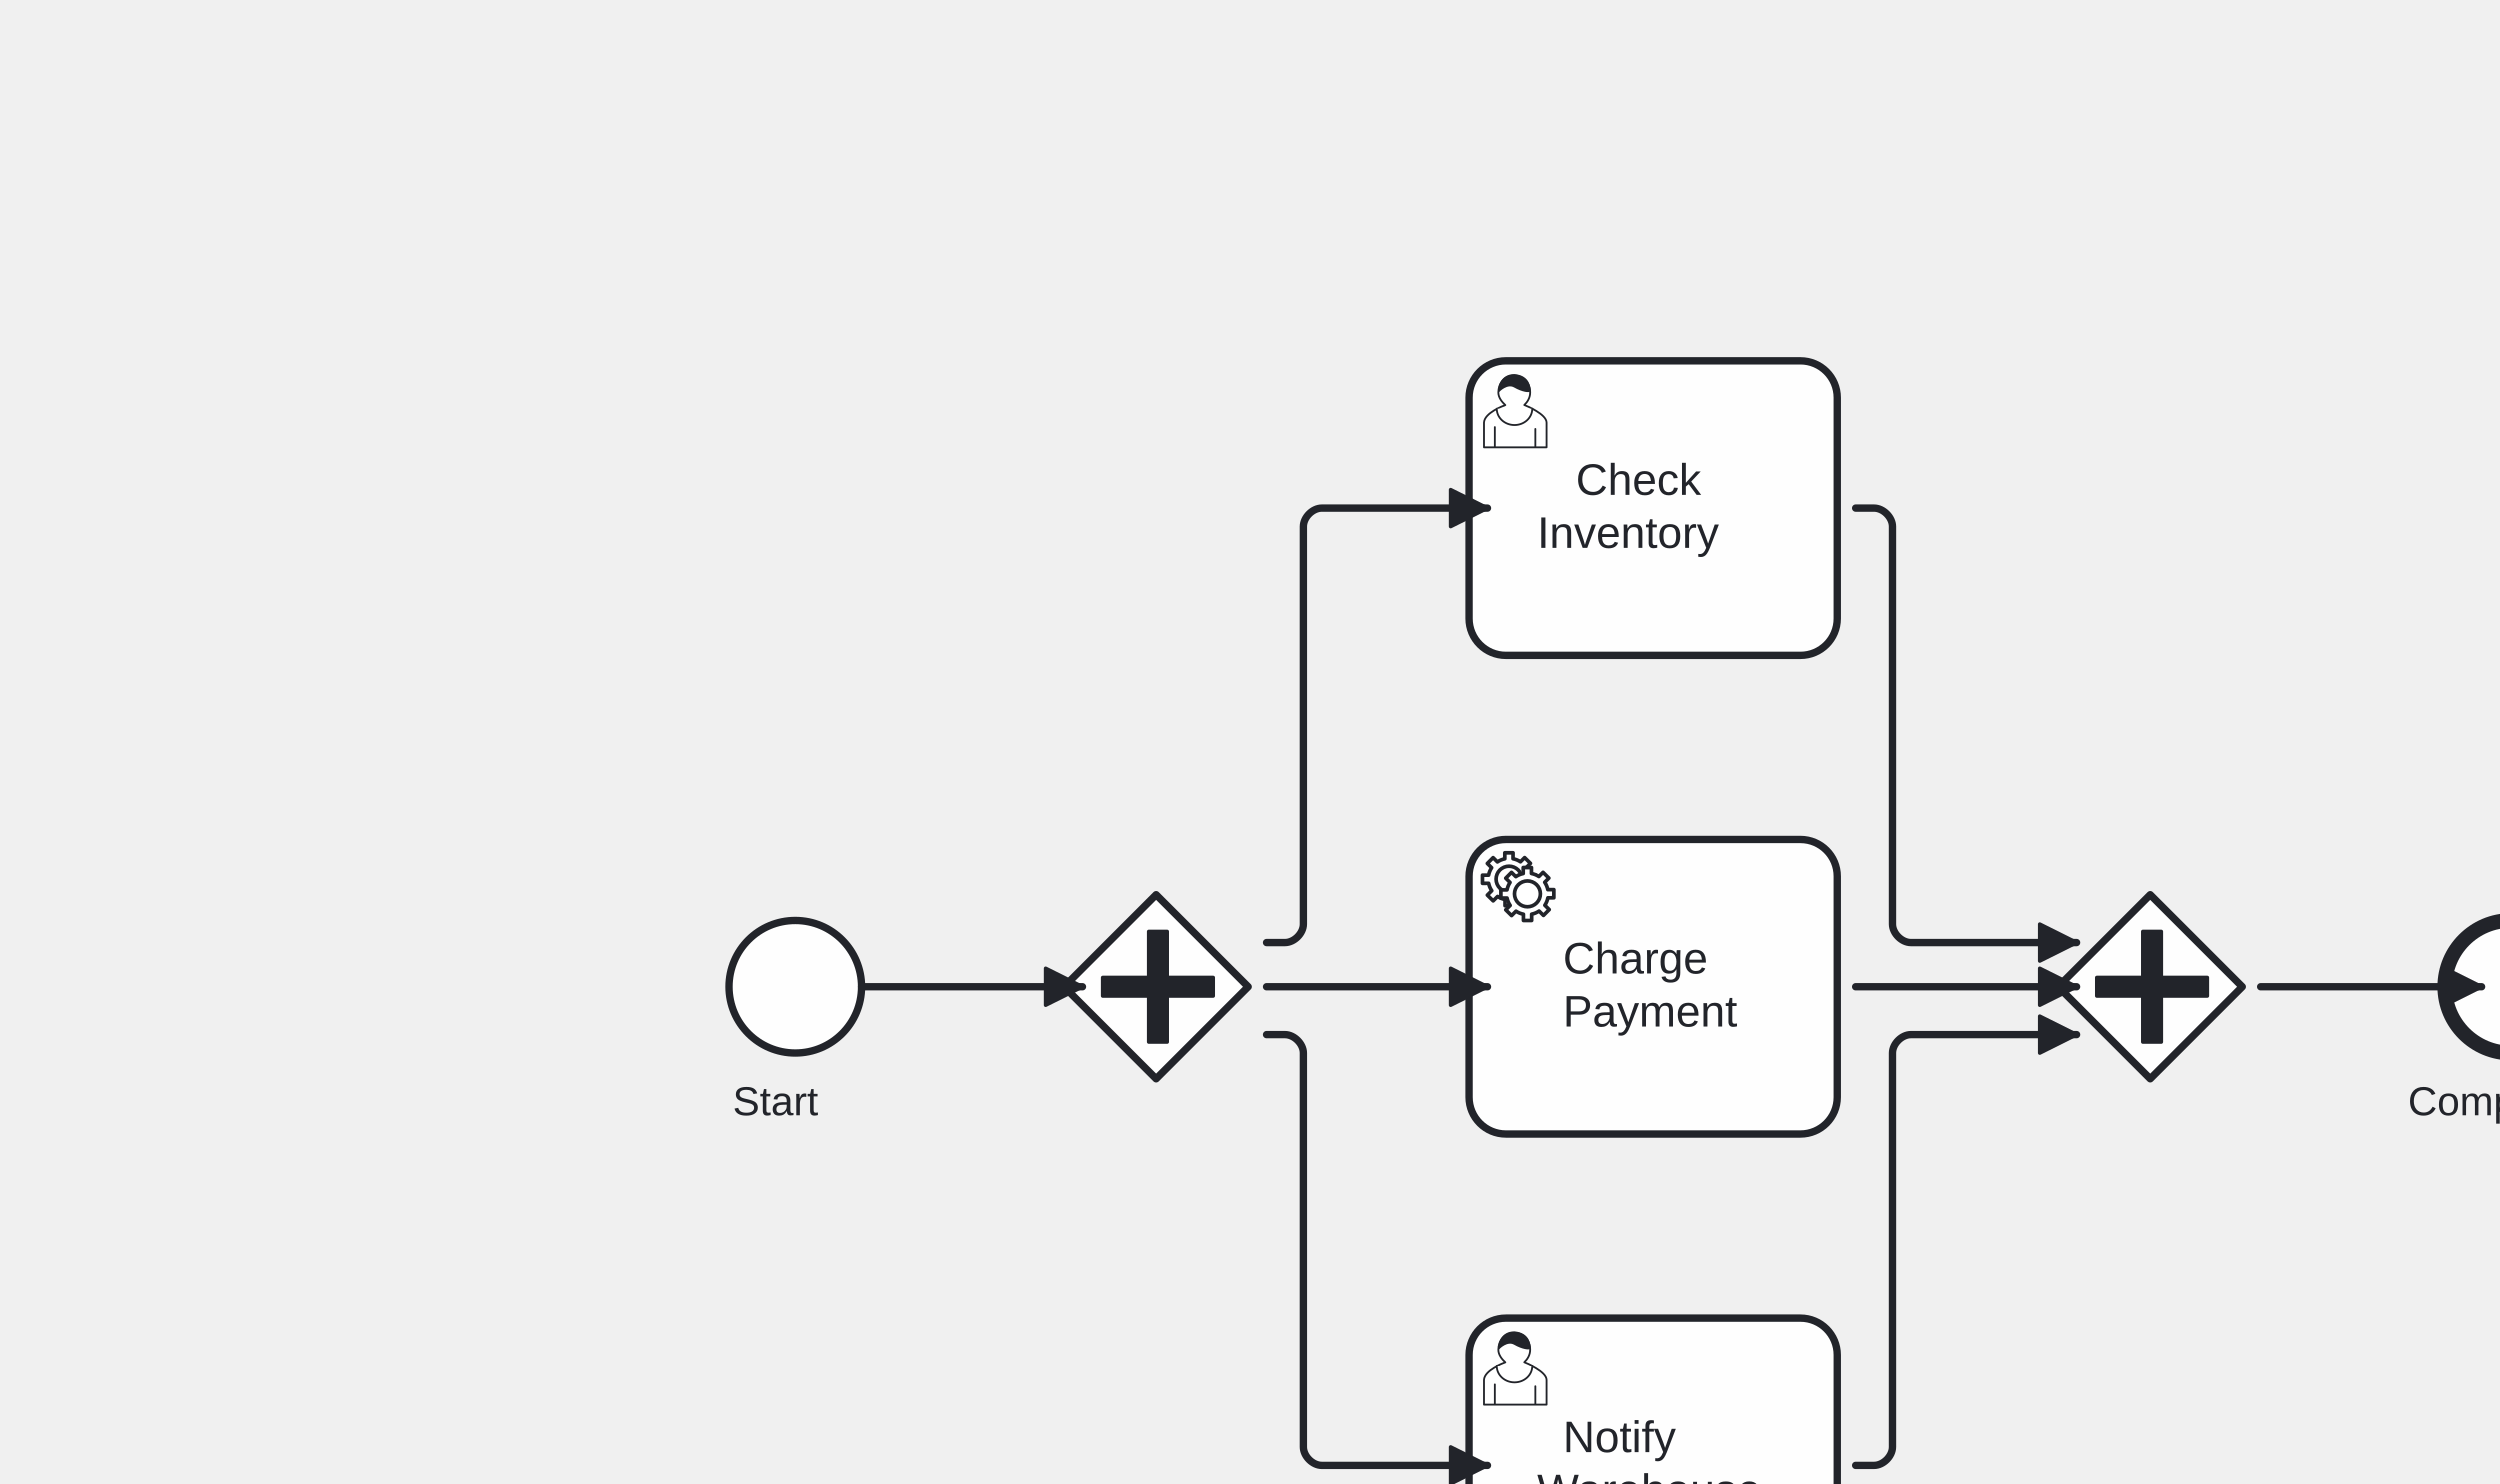
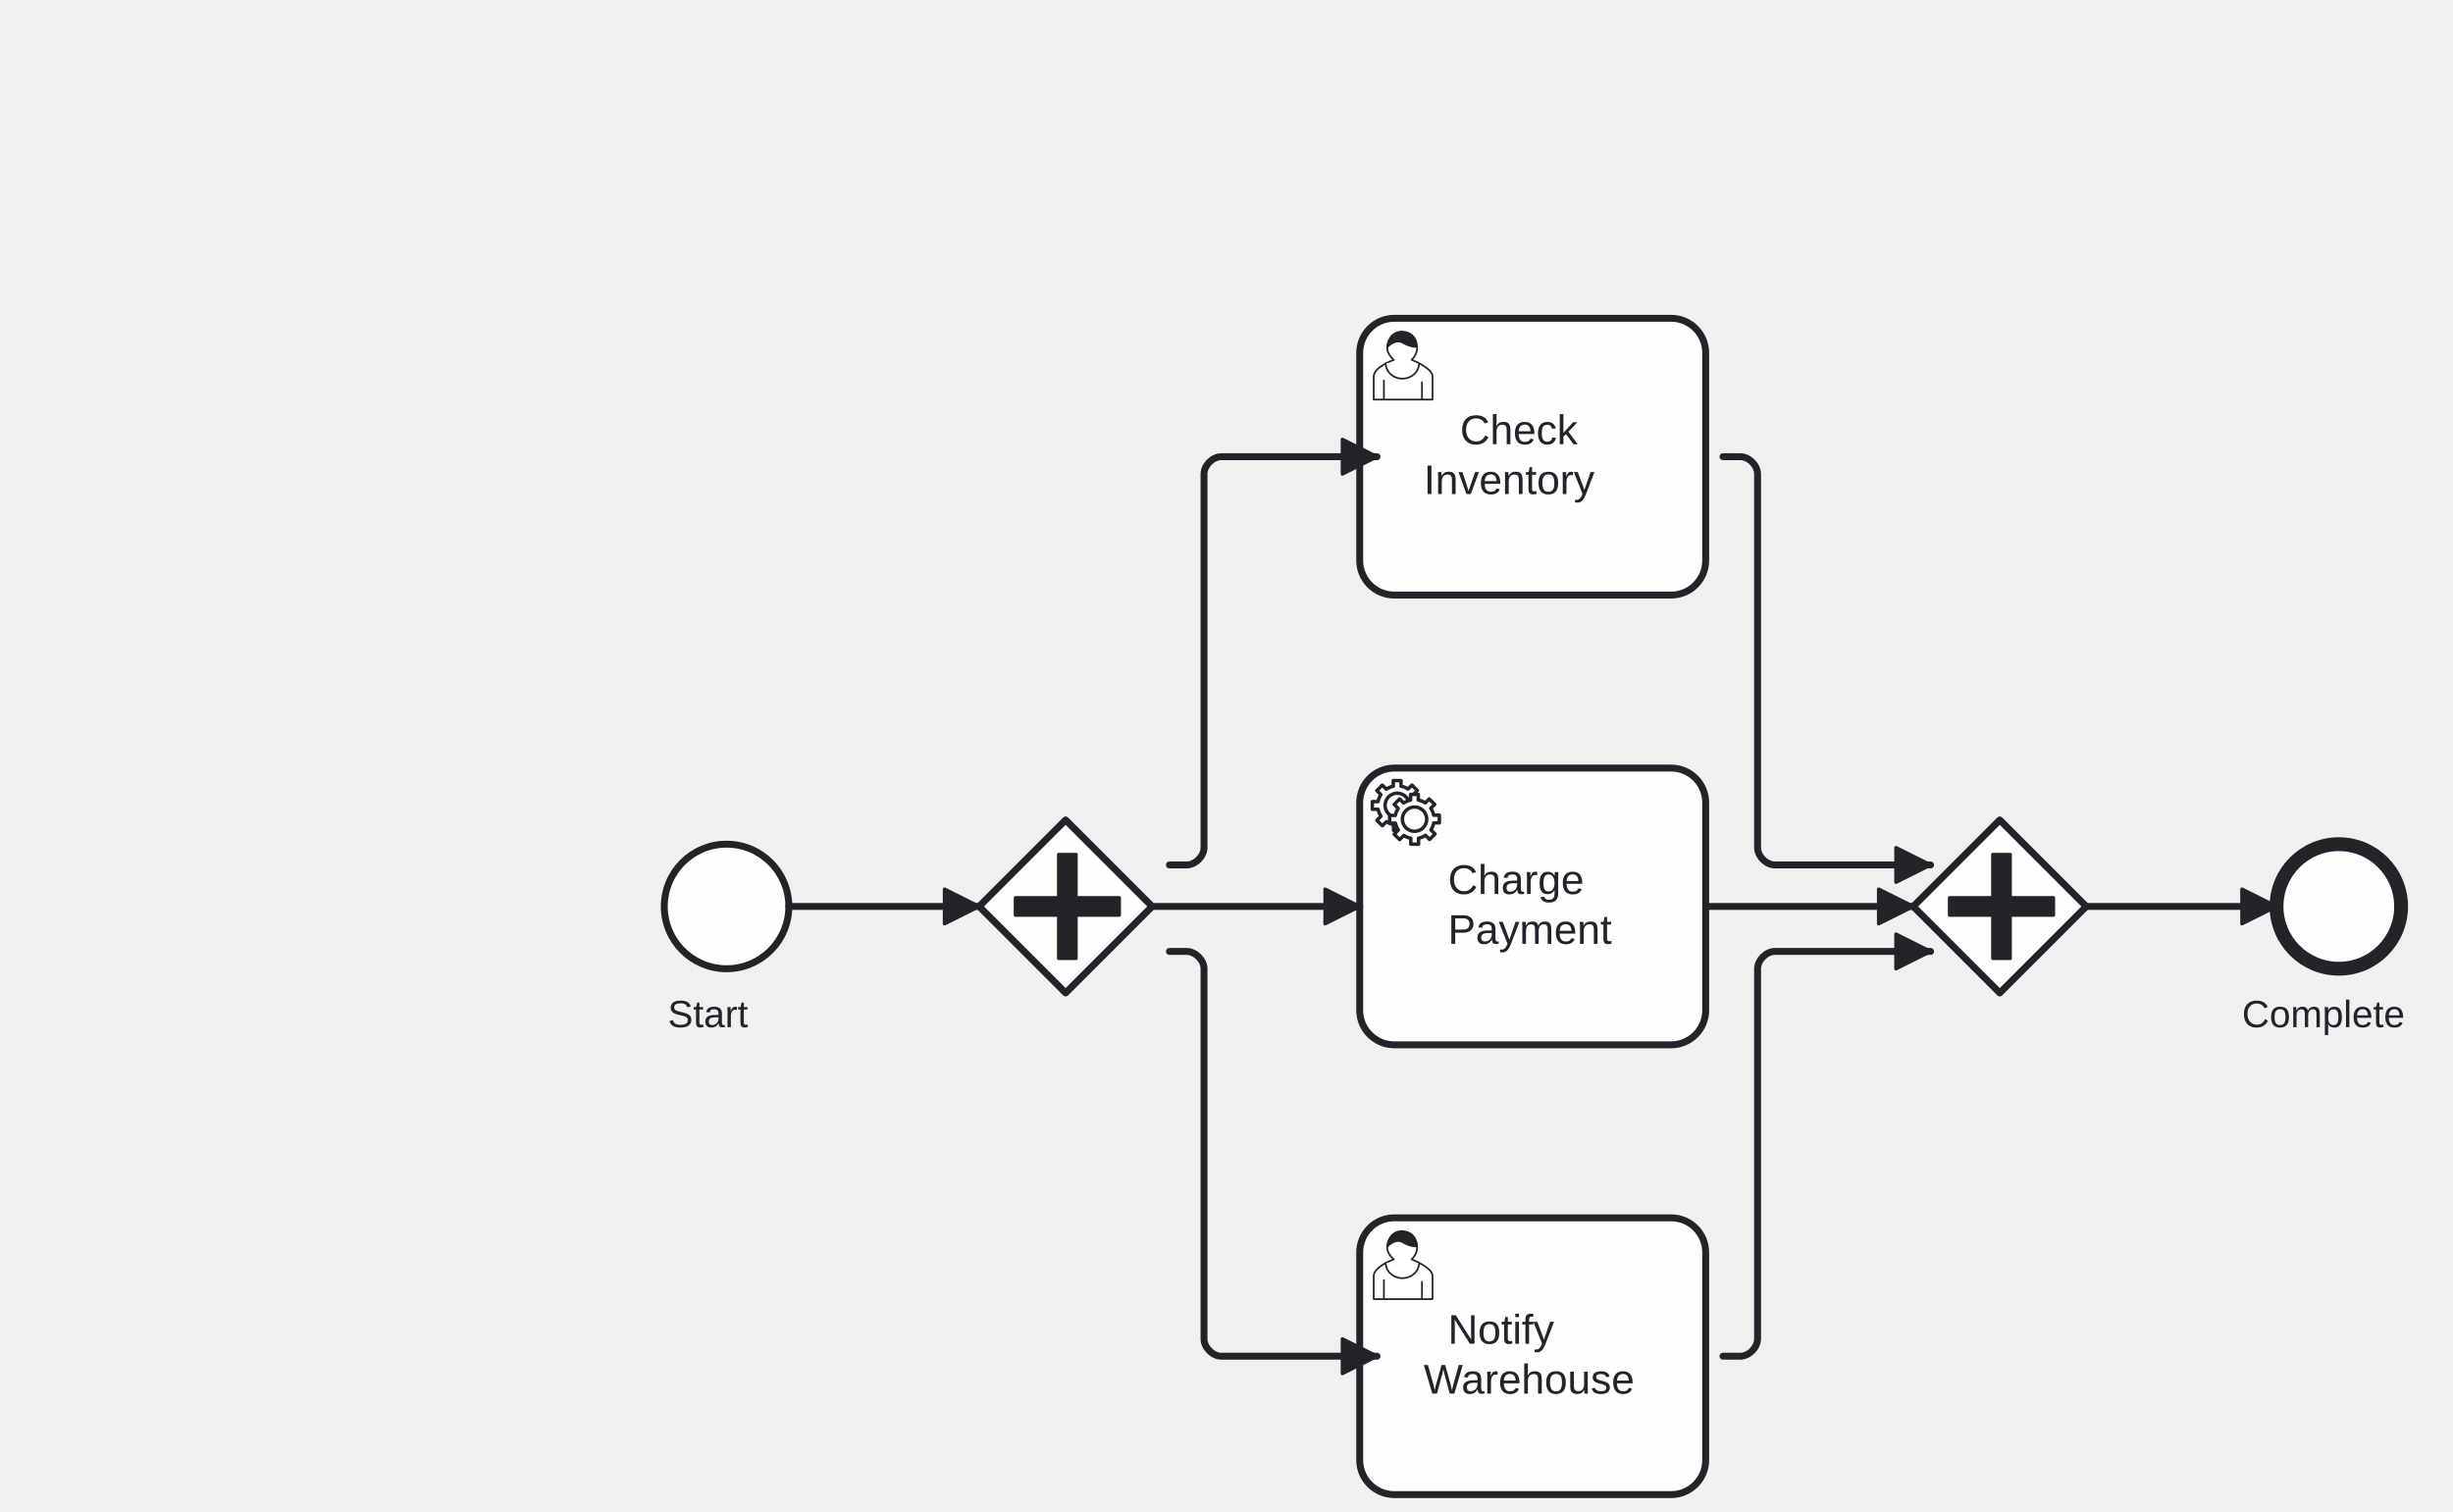
- <svg xmlns="http://www.w3.org/2000/svg" width="679" height="403" viewBox="-6 -6 679 403" version="1.1">
+ <svg xmlns="http://www.w3.org/2000/svg" width="709" height="437" viewBox="0 0 709 437" version="1.1">
  <g class="djs-group">
    <g class="djs-element djs-shape" data-element-id="StartEvent_Start" style="display: block;" transform="translate(192, 244)">
      <g class="djs-visual">
        <circle cx="18" cy="18" r="18" style="stroke-linecap: round; stroke-linejoin: round; stroke: hsl(225, 10%, 15%); stroke-width: 2px; fill: white; fill-opacity: 0.95;" />
      </g>
      <rect style="fill: none; stroke-opacity: 0; stroke: white; stroke-width: 15px;" class="djs-hit djs-hit-all" x="0" y="0" width="36" height="36" />
      <circle cx="18" cy="18" r="23" style="fill: none;" class="djs-outline" />
    </g>
  </g>
  <g class="djs-group">
-     <g class="djs-element djs-shape" data-element-id="Gateway_bgeuinj" style="display: block;" transform="translate(283, 237)">
+     <g class="djs-element djs-shape" data-element-id="Gateway_iyc67f7" style="display: block;" transform="translate(283, 237)">
      <g class="djs-visual">
        <polygon style="stroke-linecap: round; stroke-linejoin: round; stroke: hsl(225, 10%, 15%); stroke-width: 2px; fill: white; fill-opacity: 0.95;" points="25,0 50,25 25,50 0,25" />
        <path style="fill: hsl(225, 10%, 15%); stroke-linecap: round; stroke-linejoin: round; stroke: hsl(225, 10%, 15%); stroke-width: 1px;" d="m 23,10 0,12.5 -12.5,0 0,5 12.5,0 0,12.5 5,0 0,-12.5 12.5,0 0,-5 -12.5,0 0,-12.5 -5,0 z" />
      </g>
      <rect style="fill: none; stroke-opacity: 0; stroke: white; stroke-width: 15px;" class="djs-hit djs-hit-all" x="0" y="0" width="50" height="50" />
      <rect style="transform-box: fill-box; transform: rotate(45deg); transform-origin: center; fill: none;" x="2" y="2" rx="4" width="46" height="46" class="djs-outline" />
    </g>
  </g>
  <g class="djs-group">
    <g class="djs-element djs-shape" data-element-id="UserTask_CheckInventory" style="display: block;" transform="translate(393, 92)">
      <g class="djs-visual">
        <rect x="0" y="0" width="100" height="80" rx="10" ry="10" style="stroke-linecap: round; stroke-linejoin: round; stroke: hsl(225, 10%, 15%); stroke-width: 2px; fill: white; fill-opacity: 0.95;" />
        <text style="font-family: Arial, sans-serif; font-size: 12px; font-weight: normal; fill: hsl(225, 10%, 15%);" lineHeight="1.2" class="djs-label">
          <tspan x="29" y="36.4">Check </tspan>
          <tspan x="18.5" y="50.8">Inventory</tspan>
        </text>
        <path style="fill: white; stroke-linecap: round; stroke-linejoin: round; stroke: hsl(225, 10%, 15%); stroke-width: 0.5px;" d="m 15,12 c 0.909,-0.845 1.594,-2.049 1.594,-3.385 0,-2.554 -1.805,-4.622 -4.357,-4.622 -2.552,0 -4.288,2.068 -4.288,4.622 0,1.348 0.974,2.562 1.896,3.405 -0.529,0.187 -5.669,2.097 -5.794,4.756 v 6.718 h 17 v -6.718 c 0,-2.298 -5.528,-4.595 -6.051,-4.776 zm -8,6 l 0,5.5 m 11,0 l 0,-5" />
        <path style="fill: white; stroke-linecap: round; stroke-linejoin: round; stroke: hsl(225, 10%, 15%); stroke-width: 0.5px;" d="m 15,12 m 2.162,1.009 c 0,2.447 -2.158,4.431 -4.821,4.431 -2.665,0 -4.822,-1.981 -4.822,-4.431 " />
        <path style="fill: hsl(225, 10%, 15%); stroke-linecap: round; stroke-linejoin: round; stroke: hsl(225, 10%, 15%); stroke-width: 0.5px;" d="m 15,12 m -6.9,-3.80 c 0,0 2.251,-2.358 4.274,-1.177 2.024,1.181 4.221,1.537 4.124,0.965 -0.098,-0.57 -0.117,-3.791 -4.191,-4.136 -3.575,0.001 -4.208,3.367 -4.207,4.348 z" />
      </g>
      <rect style="fill: none; stroke-opacity: 0; stroke: white; stroke-width: 15px;" class="djs-hit djs-hit-all" x="0" y="0" width="100" height="80" />
      <rect x="-5" y="-5" rx="14" width="110" height="90" style="fill: none;" class="djs-outline" />
    </g>
  </g>
  <g class="djs-group">
    <g class="djs-element djs-shape" data-element-id="ServiceTask_ChargePayment" style="display: block;" transform="translate(393, 222)">
      <g class="djs-visual">
        <rect x="0" y="0" width="100" height="80" rx="10" ry="10" style="stroke-linecap: round; stroke-linejoin: round; stroke: hsl(225, 10%, 15%); stroke-width: 2px; fill: white; fill-opacity: 0.95;" />
        <text style="font-family: Arial, sans-serif; font-size: 12px; font-weight: normal; fill: hsl(225, 10%, 15%);" lineHeight="1.2" class="djs-label">
          <tspan x="25.5" y="36.4">Charge </tspan>
          <tspan x="25.5" y="50.8">Payment</tspan>
        </text>
        <circle cx="5" cy="5" r="5" style="stroke-linecap: round; stroke-linejoin: round; stroke: none; stroke-width: 2px; fill: white;" transform="translate(6, 6)" />
        <path style="fill: white; stroke-linecap: round; stroke-linejoin: round; stroke: hsl(225, 10%, 15%); stroke-width: 1px;" d="m 12,18 v -1.713 c 0.352,-0.07 0.704,-0.178 1.048,-0.321 0.344,-0.145 0.666,-0.321 0.966,-0.521 l 1.194,1.18 1.567,-1.577 -1.195,-1.18 c 0.403,-0.614 0.683,-1.299 0.825,-2.018 l 1.622,-0.01 v -2.22 l -1.637,0.01 c -0.073,-0.352 -0.178,-0.7 -0.324,-1.044 -0.145,-0.344 -0.321,-0.664 -0.523,-0.962 l 1.131,-1.136 -1.583,-1.563 -1.13,1.136 c -0.614,-0.401 -1.303,-0.681 -2.023,-0.822 l 0.009,-1.619 h -2.241 l 0.004,1.631 c -0.354,0.074 -0.705,0.18 -1.05,0.324 -0.344,0.144 -0.665,0.321 -0.964,0.52 l -1.17,-1.158 -1.567,1.579 1.168,1.157 c -0.403,0.613 -0.683,1.298 -0.825,2.017 l -1.659,0.003 v 2.222 l 1.672,-0.006 c 0.073,0.351 0.18,0.702 0.324,1.045 0.145,0.344 0.321,0.664 0.523,0.961 l -1.199,1.197 1.584,1.56 1.196,-1.193 c 0.614,0.403 1.303,0.682 2.023,0.823 l 7.19e-4,1.699 h 2.227 z m 0.221,-3.996 c -1.789,0.75 -3.858,-0.093 -4.61,-1.874 -0.752,-1.783 0.091,-3.846 1.88,-4.596 1.788,-0.749 3.857,0.093 4.609,1.874 0.752,1.782 -0.091,3.846 -1.88,4.596 z" />
        <circle cx="5" cy="5" r="5" style="stroke-linecap: round; stroke-linejoin: round; stroke: none; stroke-width: 2px; fill: white;" transform="translate(11, 10)" />
        <path style="fill: white; stroke-linecap: round; stroke-linejoin: round; stroke: hsl(225, 10%, 15%); stroke-width: 1px;" d="m 17,22 v -1.713 c 0.352,-0.07 0.704,-0.178 1.048,-0.321 0.344,-0.145 0.666,-0.321 0.966,-0.521 l 1.194,1.18 1.567,-1.577 -1.195,-1.18 c 0.403,-0.614 0.683,-1.299 0.825,-2.018 l 1.622,-0.01 v -2.22 l -1.637,0.01 c -0.073,-0.352 -0.178,-0.7 -0.324,-1.044 -0.145,-0.344 -0.321,-0.664 -0.523,-0.962 l 1.131,-1.136 -1.583,-1.563 -1.13,1.136 c -0.614,-0.401 -1.303,-0.681 -2.023,-0.822 l 0.009,-1.619 h -2.241 l 0.004,1.631 c -0.354,0.074 -0.705,0.18 -1.05,0.324 -0.344,0.144 -0.665,0.321 -0.964,0.52 l -1.17,-1.158 -1.567,1.579 1.168,1.157 c -0.403,0.613 -0.683,1.298 -0.825,2.017 l -1.659,0.003 v 2.222 l 1.672,-0.006 c 0.073,0.351 0.18,0.702 0.324,1.045 0.145,0.344 0.321,0.664 0.523,0.961 l -1.199,1.197 1.584,1.56 1.196,-1.193 c 0.614,0.403 1.303,0.682 2.023,0.823 l 7.19e-4,1.699 h 2.227 z m 0.221,-3.996 c -1.789,0.75 -3.858,-0.093 -4.61,-1.874 -0.752,-1.783 0.091,-3.846 1.88,-4.596 1.788,-0.749 3.857,0.093 4.609,1.874 0.752,1.782 -0.091,3.846 -1.88,4.596 z" />
      </g>
      <rect style="fill: none; stroke-opacity: 0; stroke: white; stroke-width: 15px;" class="djs-hit djs-hit-all" x="0" y="0" width="100" height="80" />
      <rect x="-5" y="-5" rx="14" width="110" height="90" style="fill: none;" class="djs-outline" />
    </g>
  </g>
  <g class="djs-group">
    <g class="djs-element djs-shape" data-element-id="UserTask_NotifyWarehouse" style="display: block;" transform="translate(393, 352)">
      <g class="djs-visual">
        <rect x="0" y="0" width="100" height="80" rx="10" ry="10" style="stroke-linecap: round; stroke-linejoin: round; stroke: hsl(225, 10%, 15%); stroke-width: 2px; fill: white; fill-opacity: 0.95;" />
        <text style="font-family: Arial, sans-serif; font-size: 12px; font-weight: normal; fill: hsl(225, 10%, 15%);" lineHeight="1.2" class="djs-label">
          <tspan x="25.5" y="36.4">Notify </tspan>
          <tspan x="18.5" y="50.8">Warehouse</tspan>
        </text>
        <path style="fill: white; stroke-linecap: round; stroke-linejoin: round; stroke: hsl(225, 10%, 15%); stroke-width: 0.5px;" d="m 15,12 c 0.909,-0.845 1.594,-2.049 1.594,-3.385 0,-2.554 -1.805,-4.622 -4.357,-4.622 -2.552,0 -4.288,2.068 -4.288,4.622 0,1.348 0.974,2.562 1.896,3.405 -0.529,0.187 -5.669,2.097 -5.794,4.756 v 6.718 h 17 v -6.718 c 0,-2.298 -5.528,-4.595 -6.051,-4.776 zm -8,6 l 0,5.5 m 11,0 l 0,-5" />
        <path style="fill: white; stroke-linecap: round; stroke-linejoin: round; stroke: hsl(225, 10%, 15%); stroke-width: 0.5px;" d="m 15,12 m 2.162,1.009 c 0,2.447 -2.158,4.431 -4.821,4.431 -2.665,0 -4.822,-1.981 -4.822,-4.431 " />
        <path style="fill: hsl(225, 10%, 15%); stroke-linecap: round; stroke-linejoin: round; stroke: hsl(225, 10%, 15%); stroke-width: 0.5px;" d="m 15,12 m -6.9,-3.80 c 0,0 2.251,-2.358 4.274,-1.177 2.024,1.181 4.221,1.537 4.124,0.965 -0.098,-0.57 -0.117,-3.791 -4.191,-4.136 -3.575,0.001 -4.208,3.367 -4.207,4.348 z" />
      </g>
      <rect style="fill: none; stroke-opacity: 0; stroke: white; stroke-width: 15px;" class="djs-hit djs-hit-all" x="0" y="0" width="100" height="80" />
      <rect x="-5" y="-5" rx="14" width="110" height="90" style="fill: none;" class="djs-outline" />
    </g>
  </g>
  <g class="djs-group">
-     <g class="djs-element djs-shape" data-element-id="Gateway_o8a0pji" style="display: block;" transform="translate(553, 237)">
+     <g class="djs-element djs-shape" data-element-id="Gateway_lv3xfsy" style="display: block;" transform="translate(553, 237)">
      <g class="djs-visual">
        <polygon style="stroke-linecap: round; stroke-linejoin: round; stroke: hsl(225, 10%, 15%); stroke-width: 2px; fill: white; fill-opacity: 0.95;" points="25,0 50,25 25,50 0,25" />
        <path style="fill: hsl(225, 10%, 15%); stroke-linecap: round; stroke-linejoin: round; stroke: hsl(225, 10%, 15%); stroke-width: 1px;" d="m 23,10 0,12.5 -12.5,0 0,5 12.5,0 0,12.5 5,0 0,-12.5 12.5,0 0,-5 -12.5,0 0,-12.5 -5,0 z" />
      </g>
      <rect style="fill: none; stroke-opacity: 0; stroke: white; stroke-width: 15px;" class="djs-hit djs-hit-all" x="0" y="0" width="50" height="50" />
      <rect style="transform-box: fill-box; transform: rotate(45deg); transform-origin: center; fill: none;" x="2" y="2" rx="4" width="46" height="46" class="djs-outline" />
    </g>
  </g>
  <g class="djs-group">
    <g class="djs-element djs-shape" data-element-id="EndEvent_Complete" style="display: block;" transform="translate(658, 244)">
      <g class="djs-visual">
        <circle cx="18" cy="18" r="18" style="stroke-linecap: round; stroke-linejoin: round; stroke: hsl(225, 10%, 15%); stroke-width: 4px; fill: white; fill-opacity: 0.95;" />
      </g>
      <rect style="fill: none; stroke-opacity: 0; stroke: white; stroke-width: 15px;" class="djs-hit djs-hit-all" x="0" y="0" width="36" height="36" />
      <circle cx="18" cy="18" r="24" style="fill: none;" class="djs-outline" />
    </g>
  </g>
  <g class="djs-group">
-     <g class="djs-element djs-connection" data-element-id="Flow_aayb3ww" style="display: block;">
-       <g class="djs-visual">
-         <defs>
-           <marker id="marker-ezedfy7t2fse2u03wudlen22r" viewBox="0 0 20 20" refX="11" refY="10" markerWidth="10" markerHeight="10" orient="auto">
-             <path d="M 1 5 L 11 10 L 1 15 Z" style="stroke-linecap: round; stroke-linejoin: round; stroke: hsl(225, 10%, 15%); stroke-width: 1px; fill: hsl(225, 10%, 15%);" />
-           </marker>
-         </defs>
-         <path style="fill: none; stroke-linecap: round; stroke-linejoin: round; stroke: hsl(225, 10%, 15%); stroke-width: 2px; marker-end: url(#marker-ezedfy7t2fse2u03wudlen22r);" data-corner-radius="5" d="M228,262L288,262" />
-       </g>
-       <path d="M228,262L288,262" style="fill: none; stroke-opacity: 0; stroke: white; stroke-width: 15px;" class="djs-hit djs-hit-stroke" />
-       <rect x="223" y="257" rx="4" width="70" height="10" style="fill: none;" class="djs-outline" />
-     </g>
-   </g>
-   <g class="djs-group">
-     <g class="djs-element djs-connection" data-element-id="Flow_fqev23y" style="display: block;">
-       <g class="djs-visual">
-         <defs>
-           <marker id="marker-aanewsoce489sv7ynkp2393ph" viewBox="0 0 20 20" refX="11" refY="10" markerWidth="10" markerHeight="10" orient="auto">
-             <path d="M 1 5 L 11 10 L 1 15 Z" style="stroke-linecap: round; stroke-linejoin: round; stroke: hsl(225, 10%, 15%); stroke-width: 1px; fill: hsl(225, 10%, 15%);" />
-           </marker>
-         </defs>
-         <path style="fill: none; stroke-linecap: round; stroke-linejoin: round; stroke: hsl(225, 10%, 15%); stroke-width: 2px; marker-end: url(#marker-aanewsoce489sv7ynkp2393ph);" data-corner-radius="5" d="M338,250L343,250C345.5,250,348,247.5,348,245L348,137C348,134.5,350.5,132,353,132L398,132" />
+     <g class="djs-element djs-connection" data-element-id="Flow_lljxl6c" style="display: block;">
+       <g class="djs-visual">
+         <defs>
+           <marker id="marker-53anmrqcajn11iq6f4a2ephy0" viewBox="0 0 20 20" refX="11" refY="10" markerWidth="10" markerHeight="10" orient="auto">
+             <path d="M 1 5 L 11 10 L 1 15 Z" style="stroke-linecap: round; stroke-linejoin: round; stroke: hsl(225, 10%, 15%); stroke-width: 1px; fill: hsl(225, 10%, 15%);" />
+           </marker>
+         </defs>
+         <path style="fill: none; stroke-linecap: round; stroke-linejoin: round; stroke: hsl(225, 10%, 15%); stroke-width: 2px; marker-end: url(#marker-53anmrqcajn11iq6f4a2ephy0);" data-corner-radius="5" d="M228,262L283,262" />
+       </g>
+       <path d="M228,262L283,262" style="fill: none; stroke-opacity: 0; stroke: white; stroke-width: 15px;" class="djs-hit djs-hit-stroke" />
+       <rect x="223" y="257" rx="4" width="65" height="10" style="fill: none;" class="djs-outline" />
+     </g>
+   </g>
+   <g class="djs-group">
+     <g class="djs-element djs-connection" data-element-id="Flow_dck2ior" style="display: block;">
+       <g class="djs-visual">
+         <defs>
+           <marker id="marker-3p64nb1lmxip0pbry8os0fwqy" viewBox="0 0 20 20" refX="11" refY="10" markerWidth="10" markerHeight="10" orient="auto">
+             <path d="M 1 5 L 11 10 L 1 15 Z" style="stroke-linecap: round; stroke-linejoin: round; stroke: hsl(225, 10%, 15%); stroke-width: 1px; fill: hsl(225, 10%, 15%);" />
+           </marker>
+         </defs>
+         <path style="fill: none; stroke-linecap: round; stroke-linejoin: round; stroke: hsl(225, 10%, 15%); stroke-width: 2px; marker-end: url(#marker-3p64nb1lmxip0pbry8os0fwqy);" data-corner-radius="5" d="M338,250L343,250C345.5,250,348,247.5,348,245L348,137C348,134.5,350.5,132,353,132L398,132" />
      </g>
      <path d="M338,250L348,250L348,132L398,132" style="fill: none; stroke-opacity: 0; stroke: white; stroke-width: 15px;" class="djs-hit djs-hit-stroke" />
      <rect x="333" y="127" rx="4" width="70" height="128" style="fill: none;" class="djs-outline" />
    </g>
  </g>
  <g class="djs-group">
-     <g class="djs-element djs-connection" data-element-id="Flow_f8kldiq" style="display: block;">
-       <g class="djs-visual">
-         <defs>
-           <marker id="marker-113cg6zuawk0b24jgvmswwcjh" viewBox="0 0 20 20" refX="11" refY="10" markerWidth="10" markerHeight="10" orient="auto">
-             <path d="M 1 5 L 11 10 L 1 15 Z" style="stroke-linecap: round; stroke-linejoin: round; stroke: hsl(225, 10%, 15%); stroke-width: 1px; fill: hsl(225, 10%, 15%);" />
-           </marker>
-         </defs>
-         <path style="fill: none; stroke-linecap: round; stroke-linejoin: round; stroke: hsl(225, 10%, 15%); stroke-width: 2px; marker-end: url(#marker-113cg6zuawk0b24jgvmswwcjh);" data-corner-radius="5" d="M338,262L398,262" />
-       </g>
-       <path d="M338,262L398,262" style="fill: none; stroke-opacity: 0; stroke: white; stroke-width: 15px;" class="djs-hit djs-hit-stroke" />
-       <rect x="333" y="257" rx="4" width="70" height="10" style="fill: none;" class="djs-outline" />
-     </g>
-   </g>
-   <g class="djs-group">
-     <g class="djs-element djs-connection" data-element-id="Flow_v11qdvz" style="display: block;">
-       <g class="djs-visual">
-         <defs>
-           <marker id="marker-2hy6o0k4dnu1rhmrgf9ar6wcu" viewBox="0 0 20 20" refX="11" refY="10" markerWidth="10" markerHeight="10" orient="auto">
-             <path d="M 1 5 L 11 10 L 1 15 Z" style="stroke-linecap: round; stroke-linejoin: round; stroke: hsl(225, 10%, 15%); stroke-width: 1px; fill: hsl(225, 10%, 15%);" />
-           </marker>
-         </defs>
-         <path style="fill: none; stroke-linecap: round; stroke-linejoin: round; stroke: hsl(225, 10%, 15%); stroke-width: 2px; marker-end: url(#marker-2hy6o0k4dnu1rhmrgf9ar6wcu);" data-corner-radius="5" d="M338,275L343,275C345.5,275,348,277.5,348,280L348,387C348,389.5,350.5,392,353,392L398,392" />
+     <g class="djs-element djs-connection" data-element-id="Flow_5eibl26" style="display: block;">
+       <g class="djs-visual">
+         <defs>
+           <marker id="marker-ec6sxqag1n9h84gny6yvz0wx2" viewBox="0 0 20 20" refX="11" refY="10" markerWidth="10" markerHeight="10" orient="auto">
+             <path d="M 1 5 L 11 10 L 1 15 Z" style="stroke-linecap: round; stroke-linejoin: round; stroke: hsl(225, 10%, 15%); stroke-width: 1px; fill: hsl(225, 10%, 15%);" />
+           </marker>
+         </defs>
+         <path style="fill: none; stroke-linecap: round; stroke-linejoin: round; stroke: hsl(225, 10%, 15%); stroke-width: 2px; marker-end: url(#marker-ec6sxqag1n9h84gny6yvz0wx2);" data-corner-radius="5" d="M333,262L393,262" />
+       </g>
+       <path d="M333,262L393,262" style="fill: none; stroke-opacity: 0; stroke: white; stroke-width: 15px;" class="djs-hit djs-hit-stroke" />
+       <rect x="328" y="257" rx="4" width="70" height="10" style="fill: none;" class="djs-outline" />
+     </g>
+   </g>
+   <g class="djs-group">
+     <g class="djs-element djs-connection" data-element-id="Flow_rzz5dzt" style="display: block;">
+       <g class="djs-visual">
+         <defs>
+           <marker id="marker-87ib1i5aqtnlk2l2ofy3523fe" viewBox="0 0 20 20" refX="11" refY="10" markerWidth="10" markerHeight="10" orient="auto">
+             <path d="M 1 5 L 11 10 L 1 15 Z" style="stroke-linecap: round; stroke-linejoin: round; stroke: hsl(225, 10%, 15%); stroke-width: 1px; fill: hsl(225, 10%, 15%);" />
+           </marker>
+         </defs>
+         <path style="fill: none; stroke-linecap: round; stroke-linejoin: round; stroke: hsl(225, 10%, 15%); stroke-width: 2px; marker-end: url(#marker-87ib1i5aqtnlk2l2ofy3523fe);" data-corner-radius="5" d="M338,275L343,275C345.5,275,348,277.5,348,280L348,387C348,389.5,350.5,392,353,392L398,392" />
      </g>
      <path d="M338,275L348,275L348,392L398,392" style="fill: none; stroke-opacity: 0; stroke: white; stroke-width: 15px;" class="djs-hit djs-hit-stroke" />
      <rect x="333" y="270" rx="4" width="70" height="127" style="fill: none;" class="djs-outline" />
    </g>
  </g>
  <g class="djs-group">
-     <g class="djs-element djs-connection" data-element-id="Flow_80qe760" style="display: block;">
-       <g class="djs-visual">
-         <defs>
-           <marker id="marker-3xwtpsgq6uno212peu3fnxrn8" viewBox="0 0 20 20" refX="11" refY="10" markerWidth="10" markerHeight="10" orient="auto">
-             <path d="M 1 5 L 11 10 L 1 15 Z" style="stroke-linecap: round; stroke-linejoin: round; stroke: hsl(225, 10%, 15%); stroke-width: 1px; fill: hsl(225, 10%, 15%);" />
-           </marker>
-         </defs>
-         <path style="fill: none; stroke-linecap: round; stroke-linejoin: round; stroke: hsl(225, 10%, 15%); stroke-width: 2px; marker-end: url(#marker-3xwtpsgq6uno212peu3fnxrn8);" data-corner-radius="5" d="M498,132L503,132C505.5,132,508,134.5,508,137L508,245C508,247.5,510.5,250,513,250L558,250" />
+     <g class="djs-element djs-connection" data-element-id="Flow_kd00tqh" style="display: block;">
+       <g class="djs-visual">
+         <defs>
+           <marker id="marker-8vy5zaeclz2mw0360lklj1d0r" viewBox="0 0 20 20" refX="11" refY="10" markerWidth="10" markerHeight="10" orient="auto">
+             <path d="M 1 5 L 11 10 L 1 15 Z" style="stroke-linecap: round; stroke-linejoin: round; stroke: hsl(225, 10%, 15%); stroke-width: 1px; fill: hsl(225, 10%, 15%);" />
+           </marker>
+         </defs>
+         <path style="fill: none; stroke-linecap: round; stroke-linejoin: round; stroke: hsl(225, 10%, 15%); stroke-width: 2px; marker-end: url(#marker-8vy5zaeclz2mw0360lklj1d0r);" data-corner-radius="5" d="M498,132L503,132C505.5,132,508,134.5,508,137L508,245C508,247.5,510.5,250,513,250L558,250" />
      </g>
      <path d="M498,132L508,132L508,250L558,250" style="fill: none; stroke-opacity: 0; stroke: white; stroke-width: 15px;" class="djs-hit djs-hit-stroke" />
      <rect x="493" y="127" rx="4" width="70" height="128" style="fill: none;" class="djs-outline" />
    </g>
  </g>
  <g class="djs-group">
-     <g class="djs-element djs-connection" data-element-id="Flow_illgzcg" style="display: block;">
-       <g class="djs-visual">
-         <defs>
-           <marker id="marker-3oofet1lym9wl0e8g3y7ouwrs" viewBox="0 0 20 20" refX="11" refY="10" markerWidth="10" markerHeight="10" orient="auto">
-             <path d="M 1 5 L 11 10 L 1 15 Z" style="stroke-linecap: round; stroke-linejoin: round; stroke: hsl(225, 10%, 15%); stroke-width: 1px; fill: hsl(225, 10%, 15%);" />
-           </marker>
-         </defs>
-         <path style="fill: none; stroke-linecap: round; stroke-linejoin: round; stroke: hsl(225, 10%, 15%); stroke-width: 2px; marker-end: url(#marker-3oofet1lym9wl0e8g3y7ouwrs);" data-corner-radius="5" d="M498,262L558,262" />
-       </g>
-       <path d="M498,262L558,262" style="fill: none; stroke-opacity: 0; stroke: white; stroke-width: 15px;" class="djs-hit djs-hit-stroke" />
-       <rect x="493" y="257" rx="4" width="70" height="10" style="fill: none;" class="djs-outline" />
-     </g>
-   </g>
-   <g class="djs-group">
-     <g class="djs-element djs-connection" data-element-id="Flow_8edfhw5" style="display: block;">
-       <g class="djs-visual">
-         <defs>
-           <marker id="marker-9o87pcomeceq7aplngsdr0coz" viewBox="0 0 20 20" refX="11" refY="10" markerWidth="10" markerHeight="10" orient="auto">
-             <path d="M 1 5 L 11 10 L 1 15 Z" style="stroke-linecap: round; stroke-linejoin: round; stroke: hsl(225, 10%, 15%); stroke-width: 1px; fill: hsl(225, 10%, 15%);" />
-           </marker>
-         </defs>
-         <path style="fill: none; stroke-linecap: round; stroke-linejoin: round; stroke: hsl(225, 10%, 15%); stroke-width: 2px; marker-end: url(#marker-9o87pcomeceq7aplngsdr0coz);" data-corner-radius="5" d="M498,392L503,392C505.5,392,508,389.5,508,387L508,280C508,277.5,510.5,275,513,275L558,275" />
+     <g class="djs-element djs-connection" data-element-id="Flow_3uj5m0h" style="display: block;">
+       <g class="djs-visual">
+         <defs>
+           <marker id="marker-er8njetn9hfx6jg6467x8mtu6" viewBox="0 0 20 20" refX="11" refY="10" markerWidth="10" markerHeight="10" orient="auto">
+             <path d="M 1 5 L 11 10 L 1 15 Z" style="stroke-linecap: round; stroke-linejoin: round; stroke: hsl(225, 10%, 15%); stroke-width: 1px; fill: hsl(225, 10%, 15%);" />
+           </marker>
+         </defs>
+         <path style="fill: none; stroke-linecap: round; stroke-linejoin: round; stroke: hsl(225, 10%, 15%); stroke-width: 2px; marker-end: url(#marker-er8njetn9hfx6jg6467x8mtu6);" data-corner-radius="5" d="M493,262L553,262" />
+       </g>
+       <path d="M493,262L553,262" style="fill: none; stroke-opacity: 0; stroke: white; stroke-width: 15px;" class="djs-hit djs-hit-stroke" />
+       <rect x="488" y="257" rx="4" width="70" height="10" style="fill: none;" class="djs-outline" />
+     </g>
+   </g>
+   <g class="djs-group">
+     <g class="djs-element djs-connection" data-element-id="Flow_umy6bzw" style="display: block;">
+       <g class="djs-visual">
+         <defs>
+           <marker id="marker-5bo0zm4eg5h9en4zl82olwfpv" viewBox="0 0 20 20" refX="11" refY="10" markerWidth="10" markerHeight="10" orient="auto">
+             <path d="M 1 5 L 11 10 L 1 15 Z" style="stroke-linecap: round; stroke-linejoin: round; stroke: hsl(225, 10%, 15%); stroke-width: 1px; fill: hsl(225, 10%, 15%);" />
+           </marker>
+         </defs>
+         <path style="fill: none; stroke-linecap: round; stroke-linejoin: round; stroke: hsl(225, 10%, 15%); stroke-width: 2px; marker-end: url(#marker-5bo0zm4eg5h9en4zl82olwfpv);" data-corner-radius="5" d="M498,392L503,392C505.5,392,508,389.5,508,387L508,280C508,277.5,510.5,275,513,275L558,275" />
      </g>
      <path d="M498,392L508,392L508,275L558,275" style="fill: none; stroke-opacity: 0; stroke: white; stroke-width: 15px;" class="djs-hit djs-hit-stroke" />
      <rect x="493" y="270" rx="4" width="70" height="127" style="fill: none;" class="djs-outline" />
    </g>
  </g>
  <g class="djs-group">
-     <g class="djs-element djs-connection" data-element-id="Flow_b1p588l" style="display: block;">
-       <g class="djs-visual">
-         <defs>
-           <marker id="marker-6t3xanpk4q2qwj661fpm8jln5" viewBox="0 0 20 20" refX="11" refY="10" markerWidth="10" markerHeight="10" orient="auto">
-             <path d="M 1 5 L 11 10 L 1 15 Z" style="stroke-linecap: round; stroke-linejoin: round; stroke: hsl(225, 10%, 15%); stroke-width: 1px; fill: hsl(225, 10%, 15%);" />
-           </marker>
-         </defs>
-         <path style="fill: none; stroke-linecap: round; stroke-linejoin: round; stroke: hsl(225, 10%, 15%); stroke-width: 2px; marker-end: url(#marker-6t3xanpk4q2qwj661fpm8jln5);" data-corner-radius="5" d="M608,262L668,262" />
-       </g>
-       <path d="M608,262L668,262" style="fill: none; stroke-opacity: 0; stroke: white; stroke-width: 15px;" class="djs-hit djs-hit-stroke" />
-       <rect x="603" y="257" rx="4" width="70" height="10" style="fill: none;" class="djs-outline" />
+     <g class="djs-element djs-connection" data-element-id="Flow_903gmex" style="display: block;">
+       <g class="djs-visual">
+         <defs>
+           <marker id="marker-be167sfa2md8myl527hot1ucq" viewBox="0 0 20 20" refX="11" refY="10" markerWidth="10" markerHeight="10" orient="auto">
+             <path d="M 1 5 L 11 10 L 1 15 Z" style="stroke-linecap: round; stroke-linejoin: round; stroke: hsl(225, 10%, 15%); stroke-width: 1px; fill: hsl(225, 10%, 15%);" />
+           </marker>
+         </defs>
+         <path style="fill: none; stroke-linecap: round; stroke-linejoin: round; stroke: hsl(225, 10%, 15%); stroke-width: 2px; marker-end: url(#marker-be167sfa2md8myl527hot1ucq);" data-corner-radius="5" d="M603,262L658,262" />
+       </g>
+       <path d="M603,262L658,262" style="fill: none; stroke-opacity: 0; stroke: white; stroke-width: 15px;" class="djs-hit djs-hit-stroke" />
+       <rect x="598" y="257" rx="4" width="65" height="10" style="fill: none;" class="djs-outline" />
    </g>
  </g>
  <g class="djs-group">
    <g class="djs-element djs-shape" data-element-id="StartEvent_Start_label" style="display: block;" transform="translate(193, 287)">
      <g class="djs-visual">
        <text style="font-family: Arial, sans-serif; font-size: 11px; font-weight: normal; fill: hsl(225, 10%, 15%);" lineHeight="1.2" class="djs-label">
          <tspan x="0" y="9.9">Start</tspan>
        </text>
      </g>
      <rect style="fill: none; stroke-opacity: 0; stroke: white; stroke-width: 15px;" class="djs-hit djs-hit-all" x="0" y="0" width="35" height="14" />
      <rect x="-5" y="-5" rx="4" width="45" height="24" style="fill: none;" class="djs-outline" />
    </g>
  </g>
  <g class="djs-group">
    <g class="djs-element djs-shape" data-element-id="EndEvent_Complete_label" style="display: block;" transform="translate(648, 287)">
      <g class="djs-visual">
        <text style="font-family: Arial, sans-serif; font-size: 11px; font-weight: normal; fill: hsl(225, 10%, 15%);" lineHeight="1.2" class="djs-label">
          <tspan x="0" y="9.9">Complete</tspan>
        </text>
      </g>
      <rect style="fill: none; stroke-opacity: 0; stroke: white; stroke-width: 15px;" class="djs-hit djs-hit-all" x="0" y="0" width="56" height="14" />
      <rect x="-5" y="-5" rx="4" width="66" height="24" style="fill: none;" class="djs-outline" />
    </g>
  </g>
</svg>
